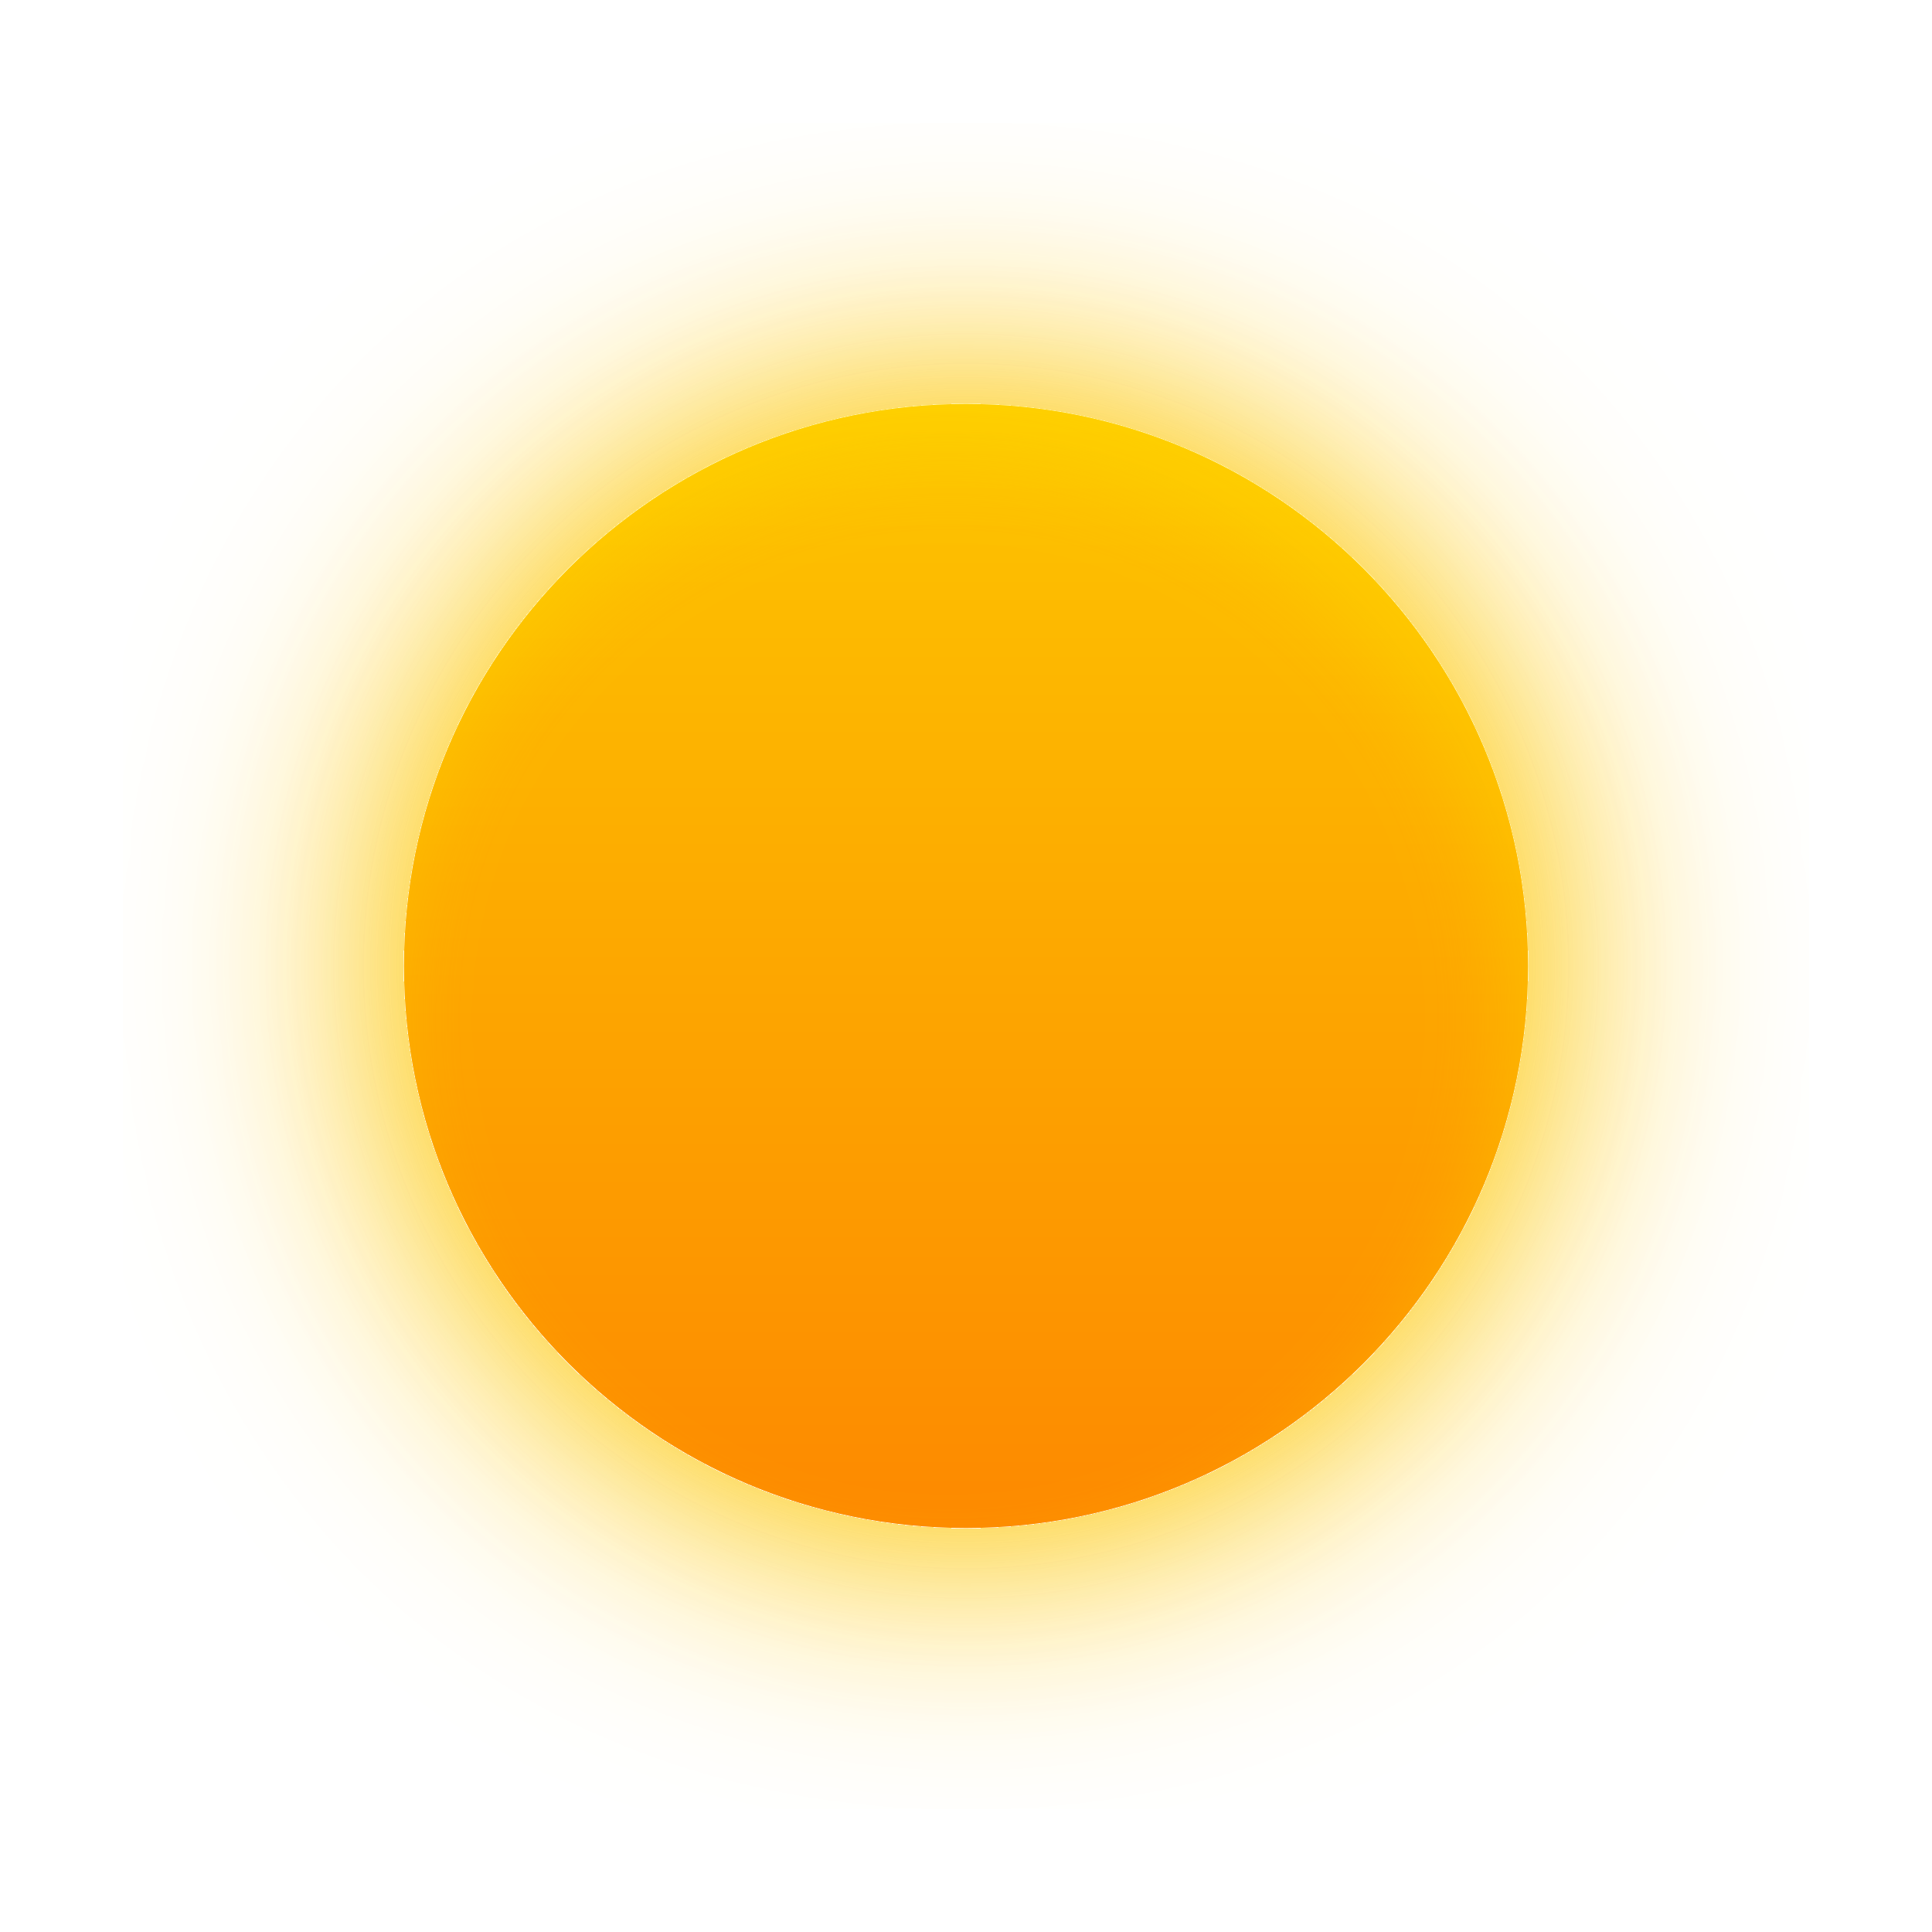
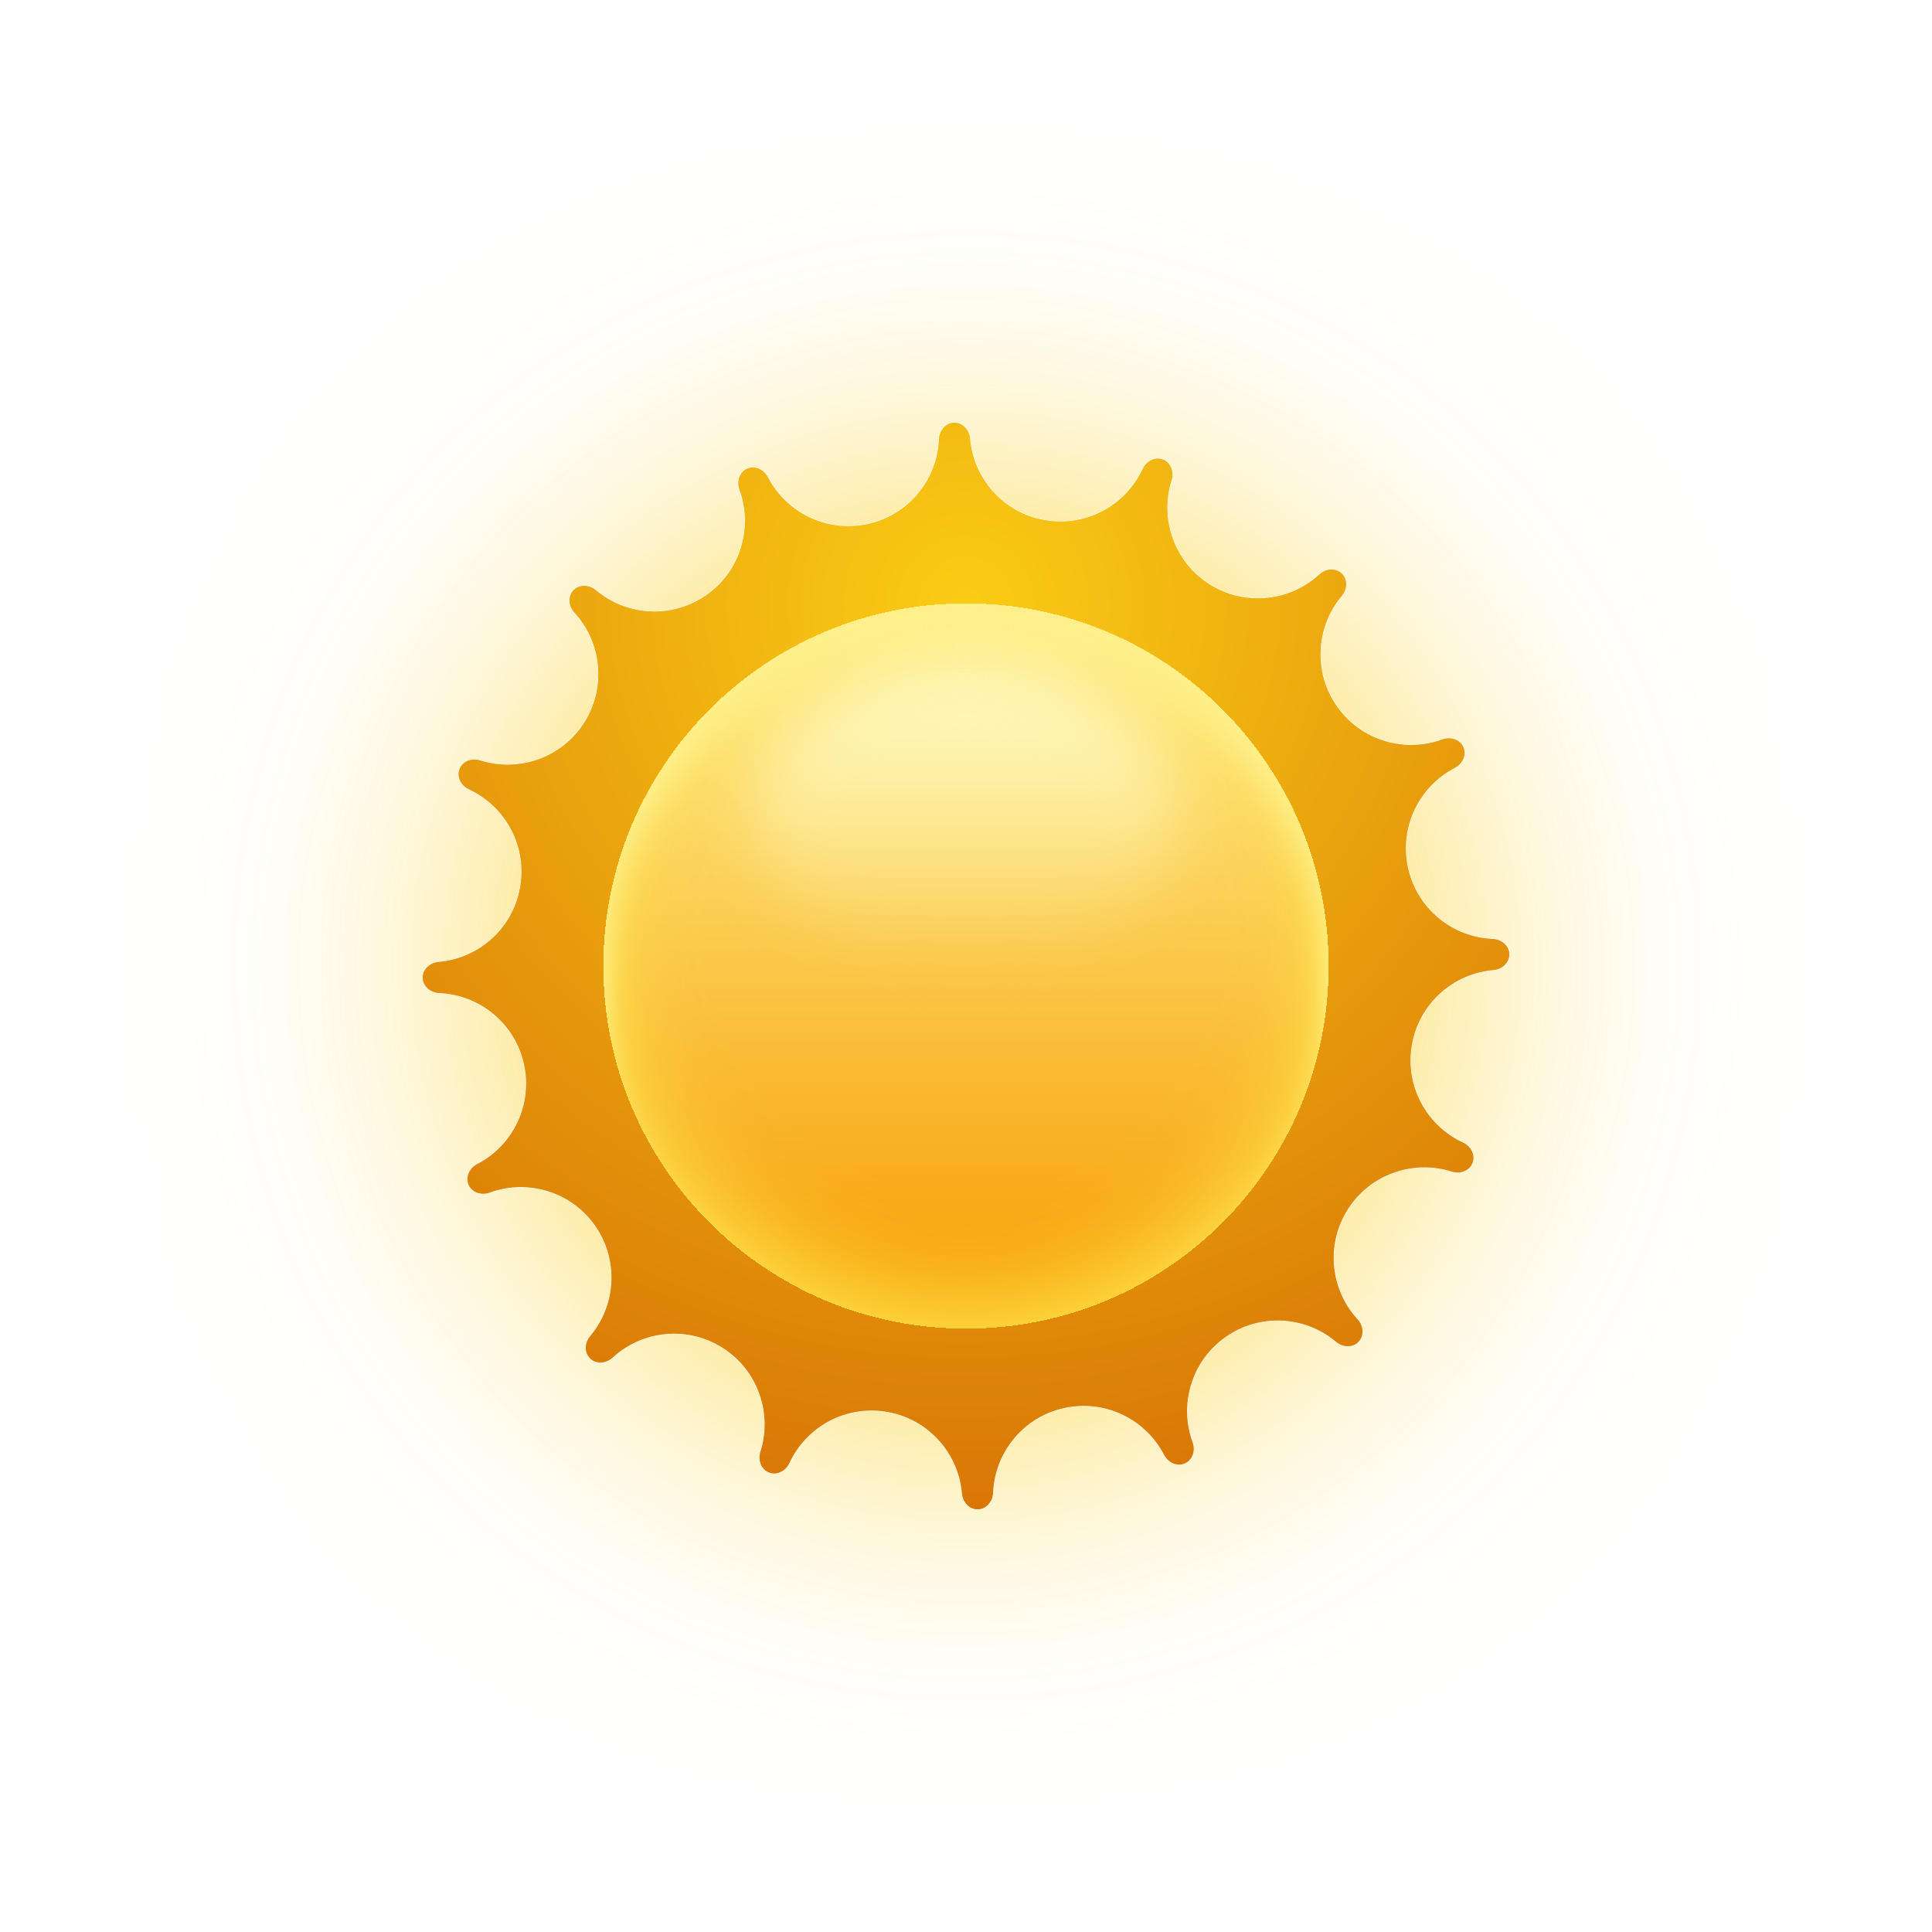
- <svg xmlns="http://www.w3.org/2000/svg" width="110" height="110" viewBox="0 0 110 110" fill="none">
-   <g filter="url(#filter0_ddi_1_771)">
-     <circle cx="55" cy="55" r="32" fill="url(#paint0_linear_1_771)" />
+ <svg xmlns="http://www.w3.org/2000/svg" width="64" height="64" viewBox="0 0 64 64" fill="none">
+   <g filter="url(#filter0_d_4_34458)">
+     <path d="M38.526 15.22C38.26 15.117 37.968 15.275 37.849 15.534C37.291 16.74 35.975 17.469 34.605 17.227C33.235 16.986 32.247 15.85 32.136 14.527C32.112 14.242 31.892 13.994 31.607 14C31.321 14.006 31.114 14.264 31.102 14.55C31.048 15.877 30.111 17.054 28.753 17.355C27.396 17.656 26.049 16.986 25.439 15.806C25.308 15.552 25.01 15.407 24.749 15.522C24.488 15.637 24.395 15.954 24.493 16.222C24.951 17.469 24.535 18.915 23.396 19.712C22.257 20.51 20.756 20.406 19.742 19.549C19.523 19.365 19.194 19.344 18.996 19.55C18.798 19.756 18.833 20.086 19.027 20.296C19.926 21.273 20.096 22.767 19.349 23.94C18.601 25.113 17.174 25.591 15.909 25.188C15.637 25.101 15.324 25.207 15.22 25.474C15.117 25.74 15.275 26.031 15.534 26.151C16.74 26.709 17.469 28.025 17.227 29.395C16.986 30.765 15.851 31.752 14.527 31.864C14.242 31.888 13.994 32.108 14 32.393C14.006 32.679 14.264 32.886 14.55 32.898C15.877 32.952 17.054 33.889 17.355 35.247C17.656 36.604 16.986 37.951 15.806 38.561C15.552 38.692 15.407 38.99 15.522 39.251C15.637 39.513 15.955 39.605 16.223 39.507C17.469 39.05 18.915 39.465 19.712 40.604C20.51 41.743 20.406 43.244 19.549 44.259C19.366 44.477 19.344 44.806 19.55 45.004C19.757 45.202 20.086 45.167 20.296 44.973C21.273 44.074 22.767 43.904 23.94 44.651C25.113 45.399 25.591 46.826 25.188 48.091C25.101 48.364 25.207 48.677 25.474 48.78C25.74 48.883 26.032 48.725 26.151 48.466C26.709 47.26 28.025 46.531 29.395 46.773C30.765 47.014 31.753 48.15 31.864 49.473C31.888 49.758 32.108 50.006 32.393 50C32.679 49.994 32.886 49.736 32.898 49.451C32.952 48.123 33.889 46.946 35.247 46.645C36.604 46.344 37.951 47.014 38.561 48.194C38.692 48.448 38.99 48.593 39.251 48.478C39.512 48.363 39.605 48.045 39.507 47.778C39.05 46.531 39.465 45.085 40.604 44.288C41.743 43.49 43.244 43.594 44.258 44.45C44.477 44.635 44.806 44.656 45.004 44.45C45.202 44.243 45.167 43.914 44.973 43.703C44.074 42.727 43.904 41.232 44.651 40.06C45.399 38.887 46.826 38.409 48.091 38.812C48.364 38.899 48.677 38.792 48.78 38.526C48.883 38.26 48.725 37.968 48.466 37.849C47.26 37.291 46.531 35.974 46.773 34.605C47.014 33.235 48.15 32.247 49.473 32.136C49.758 32.112 50.006 31.892 50 31.607C49.994 31.321 49.736 31.114 49.451 31.102C48.123 31.049 46.946 30.111 46.645 28.753C46.344 27.396 47.014 26.049 48.194 25.439C48.448 25.308 48.593 25.01 48.478 24.749C48.363 24.488 48.045 24.395 47.778 24.493C46.531 24.951 45.085 24.535 44.288 23.396C43.49 22.257 43.594 20.756 44.45 19.742C44.635 19.523 44.656 19.194 44.45 18.996C44.243 18.798 43.914 18.833 43.704 19.027C42.727 19.926 41.233 20.096 40.06 19.349C38.887 18.601 38.409 17.174 38.812 15.909C38.899 15.637 38.792 15.323 38.526 15.22Z" fill="url(#paint0_radial_4_34458)" />
+   </g>
+   <g filter="url(#filter1_i_4_34458)">
+     <circle cx="32" cy="32" r="12" fill="url(#paint1_linear_4_34458)" />
+   </g>
+   <g filter="url(#filter2_ii_4_34458)">
+     <circle cx="32" cy="32" r="12" fill="url(#paint2_linear_4_34458)" />
+   </g>
+   <g filter="url(#filter3_f_4_34458)">
+     <ellipse cx="32" cy="27" rx="7" ry="5" fill="url(#paint3_linear_4_34458)" style="mix-blend-mode:soft-light" />
  </g>
  <defs>
-     <filter id="filter0_ddi_1_771" x="7" y="7" width="96" height="96" filterUnits="userSpaceOnUse" color-interpolation-filters="sRGB">
+     <filter id="filter0_d_4_34458" x="4" y="4" width="56" height="56" filterUnits="userSpaceOnUse" color-interpolation-filters="sRGB">
      <feFlood flood-opacity="0" result="BackgroundImageFix" />
      <feColorMatrix in="SourceAlpha" type="matrix" values="0 0 0 0 0 0 0 0 0 0 0 0 0 0 0 0 0 0 127 0" result="hardAlpha" />
      <feOffset />
-       <feGaussianBlur stdDeviation="8" />
+       <feGaussianBlur stdDeviation="5" />
      <feComposite in2="hardAlpha" operator="out" />
-       <feColorMatrix type="matrix" values="0 0 0 0 0.992 0 0 0 0 0.774 0 0 0 0 0 0 0 0 1 0" />
-       <feBlend mode="normal" in2="BackgroundImageFix" result="effect1_dropShadow_1_771" />
+       <feColorMatrix type="matrix" values="0 0 0 0 0.98 0 0 0 0 0.8 0 0 0 0 0.082 0 0 0 0.7 0" />
+       <feBlend mode="normal" in2="BackgroundImageFix" result="effect1_dropShadow_4_34458" />
+       <feBlend mode="normal" in="SourceGraphic" in2="effect1_dropShadow_4_34458" result="shape" />
+     </filter>
+     <filter id="filter1_i_4_34458" x="20" y="19" width="24" height="25" filterUnits="userSpaceOnUse" color-interpolation-filters="sRGB">
+       <feFlood flood-opacity="0" result="BackgroundImageFix" />
+       <feBlend mode="normal" in="SourceGraphic" in2="BackgroundImageFix" result="shape" />
      <feColorMatrix in="SourceAlpha" type="matrix" values="0 0 0 0 0 0 0 0 0 0 0 0 0 0 0 0 0 0 127 0" result="hardAlpha" />
-       <feOffset />
-       <feGaussianBlur stdDeviation="5.5" />
-       <feComposite in2="hardAlpha" operator="out" />
-       <feColorMatrix type="matrix" values="0 0 0 0 0.992 0 0 0 0 0.773 0 0 0 0 0 0 0 0 0.45 0" />
-       <feBlend mode="normal" in2="effect1_dropShadow_1_771" result="effect2_dropShadow_1_771" />
-       <feBlend mode="normal" in="SourceGraphic" in2="effect2_dropShadow_1_771" result="shape" />
+       <feOffset dy="-1" />
+       <feGaussianBlur stdDeviation="1" />
+       <feComposite in2="hardAlpha" operator="arithmetic" k2="-1" k3="1" />
+       <feColorMatrix type="matrix" values="0 0 0 0 0.992 0 0 0 0 0.878 0 0 0 0 0.278 0 0 0 1 0" />
+       <feBlend mode="normal" in2="shape" result="effect1_innerShadow_4_34458" />
+     </filter>
+     <filter id="filter2_ii_4_34458" x="20" y="19" width="24" height="26" filterUnits="userSpaceOnUse" color-interpolation-filters="sRGB">
+       <feFlood flood-opacity="0" result="BackgroundImageFix" />
+       <feBlend mode="normal" in="SourceGraphic" in2="BackgroundImageFix" result="shape" />
      <feColorMatrix in="SourceAlpha" type="matrix" values="0 0 0 0 0 0 0 0 0 0 0 0 0 0 0 0 0 0 127 0" result="hardAlpha" />
-       <feOffset dx="-1" dy="3" />
-       <feGaussianBlur stdDeviation="2.5" />
+       <feOffset dy="-1" />
+       <feGaussianBlur stdDeviation="1.5" />
      <feComposite in2="hardAlpha" operator="arithmetic" k2="-1" k3="1" />
-       <feColorMatrix type="matrix" values="0 0 0 0 1 0 0 0 0 0.9 0 0 0 0 0 0 0 0 0.35 0" />
-       <feBlend mode="normal" in2="shape" result="effect3_innerShadow_1_771" />
+       <feColorMatrix type="matrix" values="0 0 0 0 0.992 0 0 0 0 0.878 0 0 0 0 0.278 0 0 0 1 0" />
+       <feBlend mode="normal" in2="shape" result="effect1_innerShadow_4_34458" />
+       <feColorMatrix in="SourceAlpha" type="matrix" values="0 0 0 0 0 0 0 0 0 0 0 0 0 0 0 0 0 0 127 0" result="hardAlpha" />
+       <feOffset dy="1" />
+       <feGaussianBlur stdDeviation="0.5" />
+       <feComposite in2="hardAlpha" operator="arithmetic" k2="-1" k3="1" />
+       <feColorMatrix type="matrix" values="0 0 0 0 0.996 0 0 0 0 0.941 0 0 0 0 0.541 0 0 0 1 0" />
+       <feBlend mode="normal" in2="effect1_innerShadow_4_34458" result="effect2_innerShadow_4_34458" />
    </filter>
-     <linearGradient id="paint0_linear_1_771" x1="55" y1="23" x2="55" y2="87" gradientUnits="userSpaceOnUse">
-       <stop stop-color="#FDC500" />
-       <stop offset="1" stop-color="#FD8900" />
+     <filter id="filter3_f_4_34458" x="23" y="20" width="18" height="14" filterUnits="userSpaceOnUse" color-interpolation-filters="sRGB">
+       <feFlood flood-opacity="0" result="BackgroundImageFix" />
+       <feBlend mode="normal" in="SourceGraphic" in2="BackgroundImageFix" result="shape" />
+       <feGaussianBlur stdDeviation="1" result="effect1_foregroundBlur_4_34458" />
+     </filter>
+     <radialGradient id="paint0_radial_4_34458" cx="0" cy="0" r="1" gradientUnits="userSpaceOnUse" gradientTransform="translate(32 19.9995) rotate(90) scale(30 29.9999)">
+       <stop stop-color="#FACC15" />
+       <stop offset="1" stop-color="#D97706" />
+     </radialGradient>
+     <linearGradient id="paint1_linear_4_34458" x1="32" y1="20" x2="32" y2="43.999" gradientUnits="userSpaceOnUse">
+       <stop stop-color="#FEF08A" />
+       <stop offset="1" stop-color="#F59E0B" />
+     </linearGradient>
+     <linearGradient id="paint2_linear_4_34458" x1="32" y1="20" x2="32" y2="43.999" gradientUnits="userSpaceOnUse">
+       <stop stop-color="#FFF28F" />
+       <stop offset="1" stop-color="#F79B00" />
+     </linearGradient>
+     <linearGradient id="paint3_linear_4_34458" x1="32" y1="22" x2="32" y2="32" gradientUnits="userSpaceOnUse">
+       <stop stop-color="#FEF9C3" />
+       <stop offset="1" stop-color="#FEF9C3" stop-opacity="0" />
+       <stop offset="1" stop-color="#FEF9C3" stop-opacity="0.2" />
    </linearGradient>
  </defs>
</svg>
